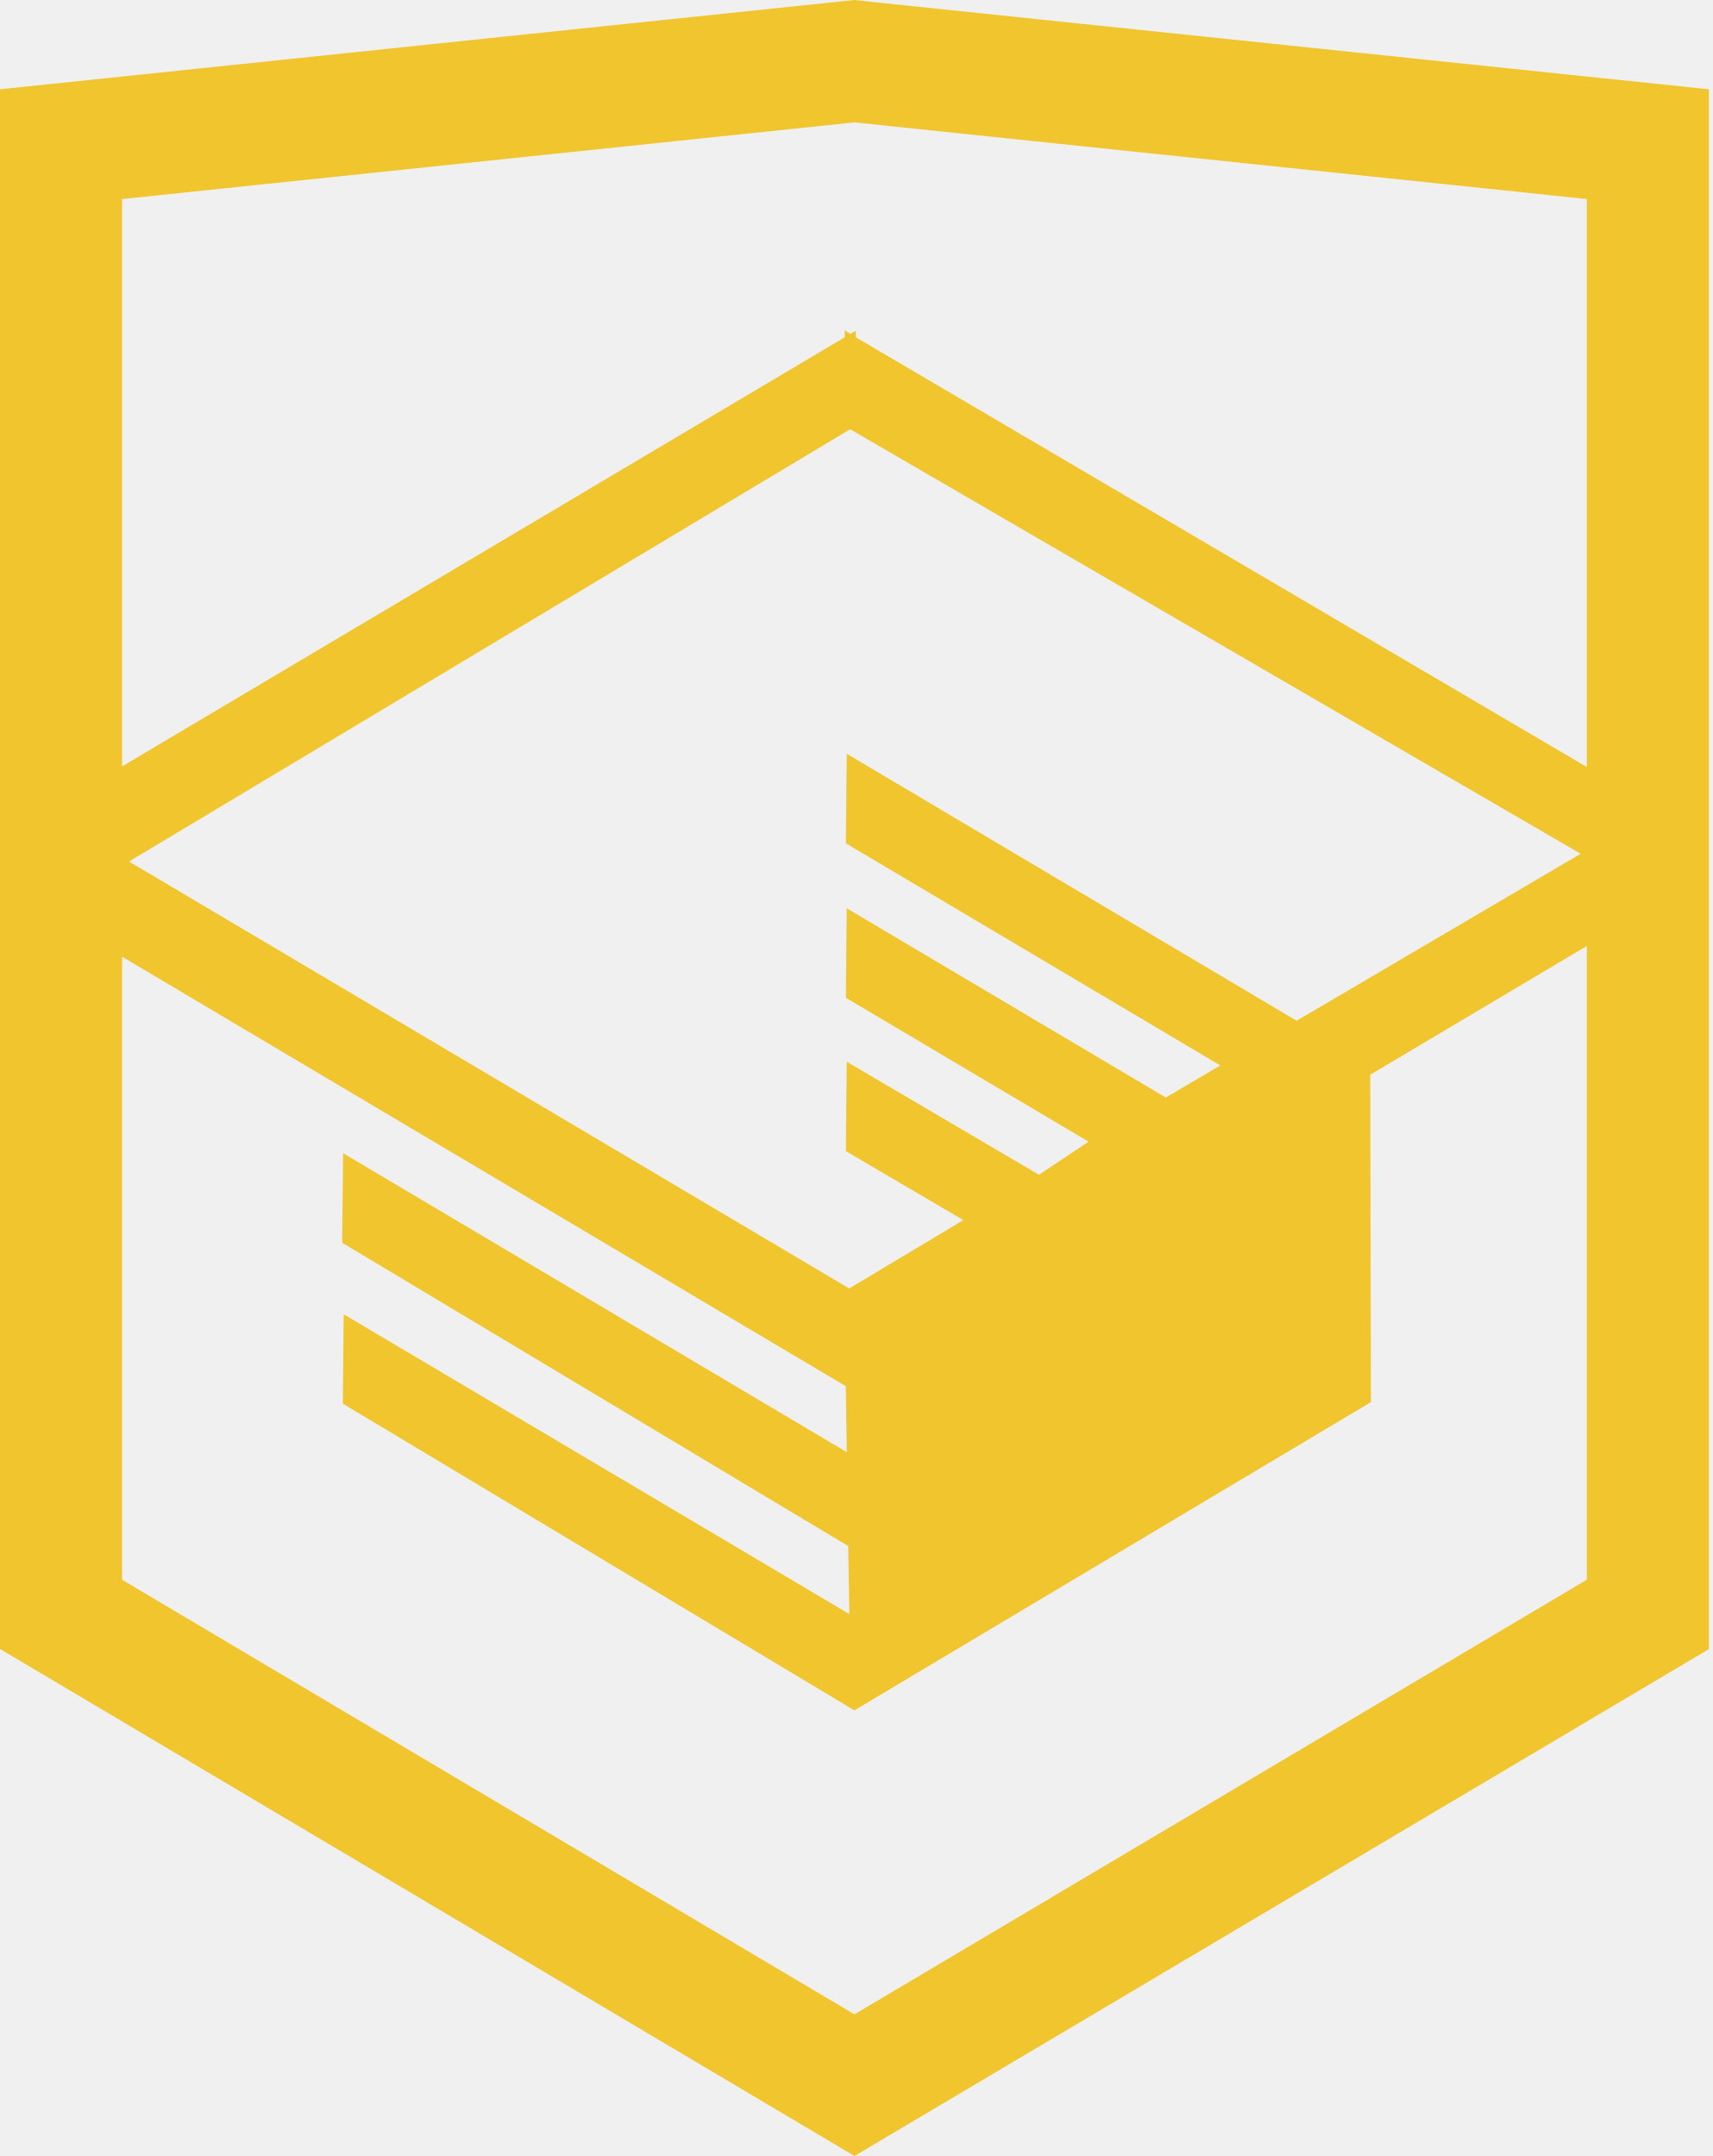
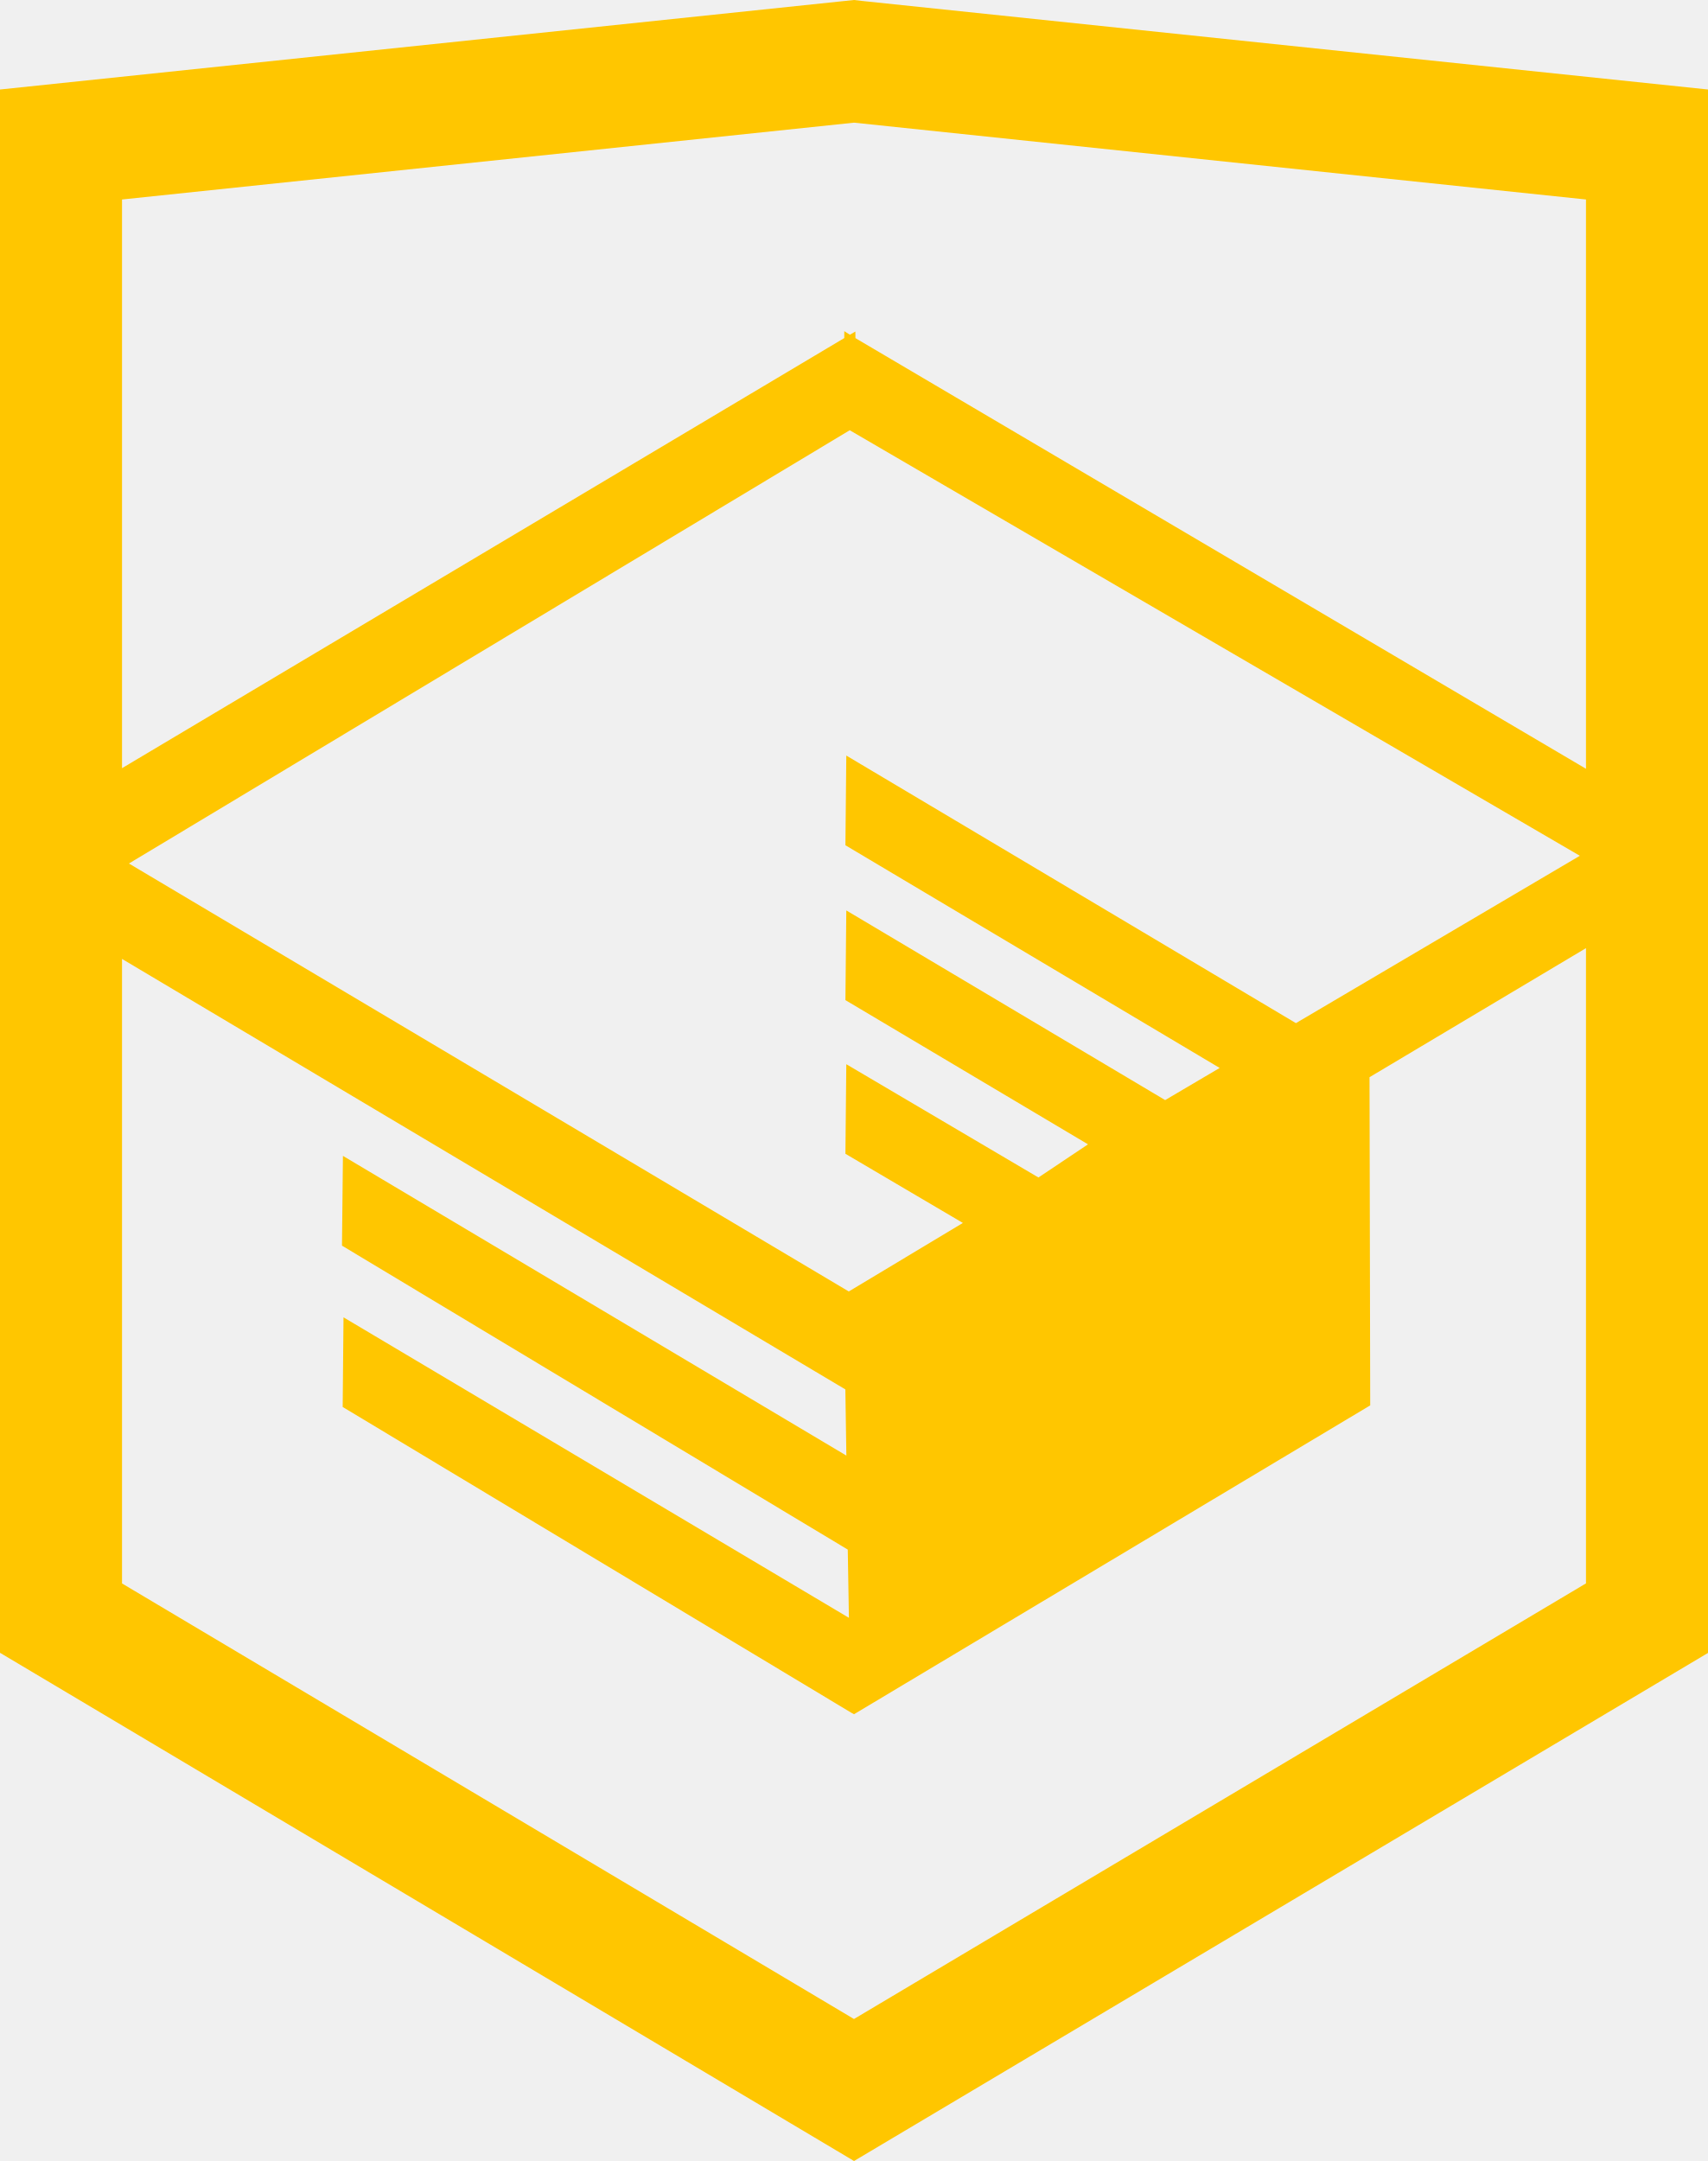
- <svg xmlns="http://www.w3.org/2000/svg" width="27" height="34" viewBox="0 0 27 34" fill="none">
-   <g clip-path="url(#clip0)">
-     <path d="M13.62 0.017L13.472 0L0 1.408V26.004L13.473 34L26.903 26.031L26.945 26.006V1.408L13.62 0.017ZM25.019 12.095L13.495 5.32L13.494 5.216L13.407 5.266L13.319 5.21V5.319L1.925 12.086V3.139L13.473 1.93L25.02 3.139V12.095H25.019ZM13.405 6.769L24.923 13.464L20.444 16.097L13.351 11.887L13.337 13.299L19.241 16.802L18.381 17.308L13.351 14.324L13.337 15.735L17.164 18.004L16.382 18.526L13.351 16.744L13.337 18.153L15.19 19.241L13.39 20.319L2.034 13.586L13.405 6.769ZM1.925 15.087L13.336 21.86L13.352 22.901L5.41 18.186L5.395 19.598L13.374 24.381L13.392 25.454L5.419 20.726L5.406 22.136L13.427 26.946L13.473 26.971L21.616 22.111L21.605 16.948L25.02 14.918V24.912L13.472 31.766L1.925 24.913V15.087Z" fill="#F0C52E" />
-   </g>
-   <defs>
-     <clipPath id="clip0">
-       <rect width="26.943" height="34" fill="white" />
-     </clipPath>
-   </defs>
+ <svg xmlns="http://www.w3.org/2000/svg" width="26.943" height="34.09" viewBox="0 0 26.943 34.09">
+   <path fill="#FFC600" d="M13.62.017L13.472 0 0 1.412v24.661l13.473 8.017 13.43-7.99.042-.025V1.412L13.62.017zm11.399 12.11L13.495 5.334l-.001-.104-.087.05-.088-.056v.109L1.925 12.118V3.147l11.548-1.212L25.02 3.147v8.98zm-11.614-5.34L24.923 13.5l-4.479 2.64-7.093-4.221-.014 1.415 5.904 3.513-.86.507-5.03-2.992-.014 1.415 3.827 2.275-.782.523-3.031-1.787-.014 1.413 1.853 1.091-1.8 1.081-11.356-6.751 11.371-6.835zm-11.48 8.34l11.411 6.791.016 1.044-7.942-4.728-.015 1.416 7.979 4.795.018 1.076-7.973-4.74-.013 1.414 8.021 4.822.046.025 8.143-4.872-.011-5.177 3.415-2.036v10.021L13.472 31.85 1.925 24.979v-9.852z" />
</svg>
